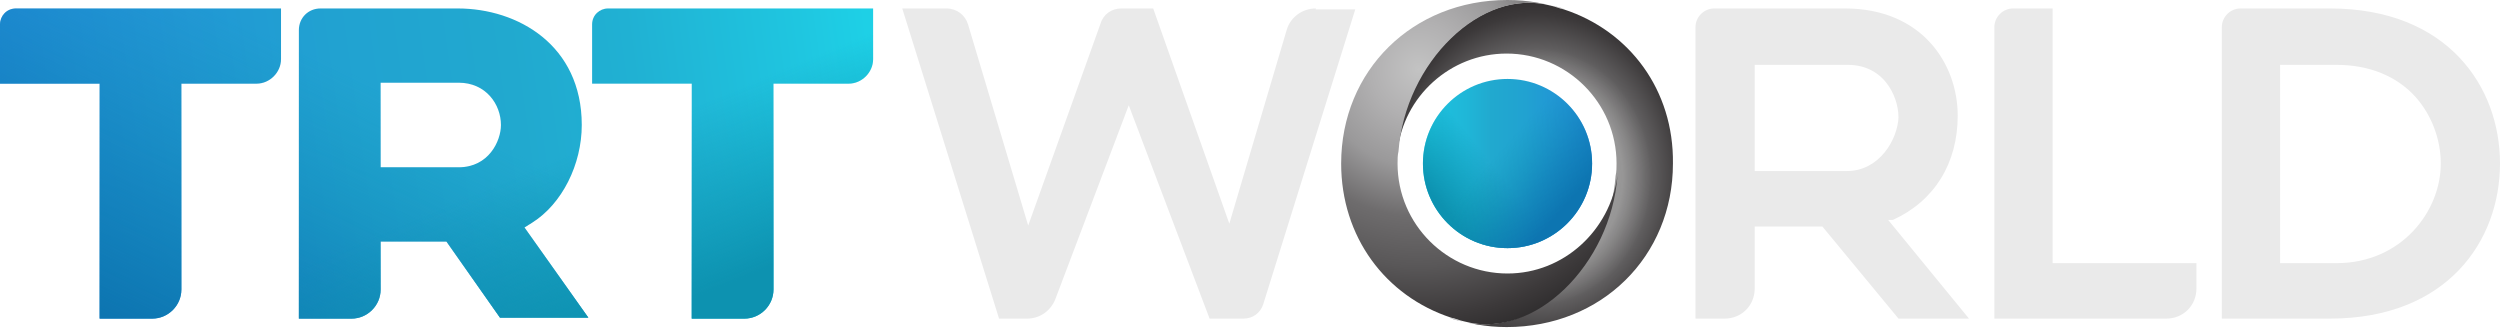
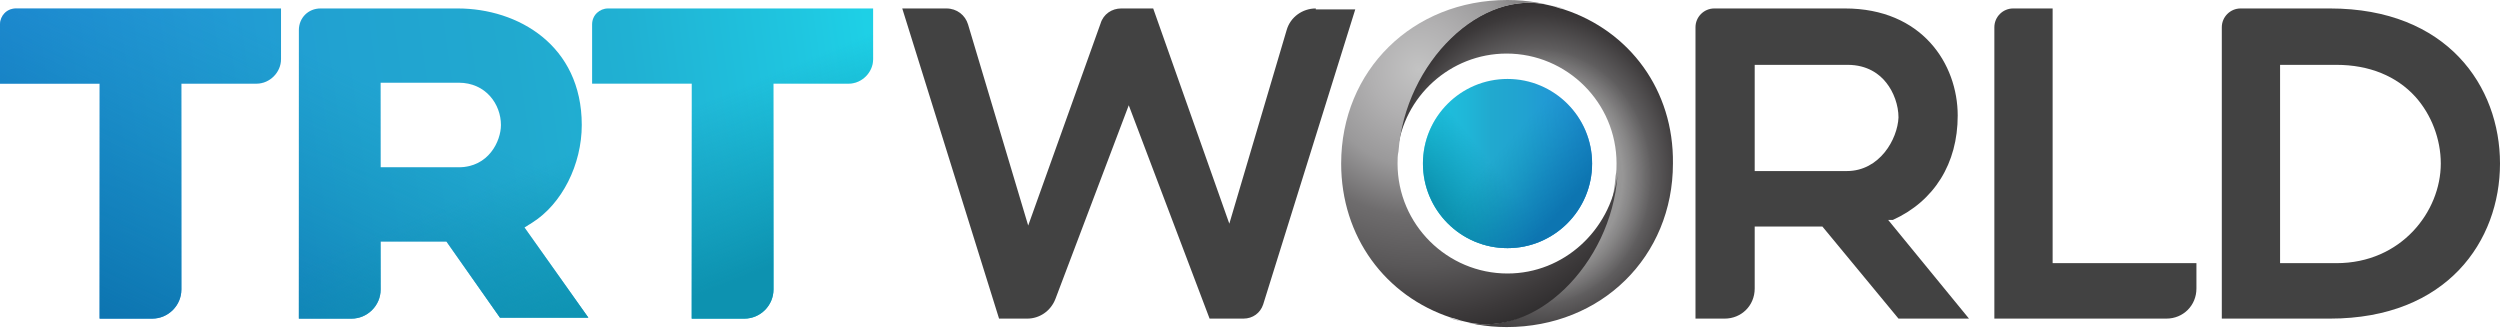
<svg xmlns="http://www.w3.org/2000/svg" id="Layer_1" width="266" height="34.8" version="1.1" viewBox="0 0 266 34.8" xml:space="preserve">
  <defs id="defs205">
    <radialGradient id="SVGID_4_" cx="163.47" cy="18.786" r="19.147" gradientTransform="matrix(0 -1 .8971 0 146.62 182.26)" gradientUnits="userSpaceOnUse">
      <stop id="stop57" stop-color="#7a7979" stop-opacity=".549" offset="0" />
      <stop id="stop59" stop-color="#7a7979" stop-opacity=".627" offset=".175" />
      <stop id="stop61" stop-color="#7a7979" stop-opacity=".706" offset=".354" />
      <stop id="stop63" stop-color="#7a7979" stop-opacity=".784" offset=".535" />
      <stop id="stop65" stop-color="#5f5d5e" offset=".717" />
      <stop id="stop67" stop-color="#3c393a" offset=".899" />
      <stop id="stop69" stop-color="#302d2e" offset="1" />
    </radialGradient>
    <radialGradient id="SVGID_5_" cx="150.94" cy="7.371" r="29.269" gradientUnits="userSpaceOnUse">
      <stop id="stop74" stop-color="#c3c3c3" offset="0" />
      <stop id="stop76" stop-color="#b1b0b1" offset=".175" />
      <stop id="stop78" stop-color="#9a999a" offset=".354" />
      <stop id="stop80" stop-color="#6e6c6d" offset=".535" />
      <stop id="stop82" stop-color="#595758" offset=".717" />
      <stop id="stop84" stop-color="#3c393a" offset=".899" />
      <stop id="stop86" stop-color="#2d2b2c" offset="1" />
    </radialGradient>
    <linearGradient id="SVGID_1_" x1="143.76" x2="162.17" y1="22.151" y2="22.151" gradientTransform="matrix(.981 0 0 .981 10.326 -4.3374)" gradientUnits="userSpaceOnUse">
      <stop id="stop22" stop-color="#1ED0E6" offset="0" />
      <stop id="stop24" stop-color="#1EBEDC" offset=".12" />
      <stop id="stop26" stop-color="#1FB7D8" offset=".256" />
      <stop id="stop28" stop-color="#21A9CF" offset=".405" />
      <stop id="stop30" stop-color="#21A2D1" offset=".605" />
      <stop id="stop32" stop-color="#228FD8" offset=".897" />
      <stop id="stop34" stop-color="#2286DB" offset="1" />
    </linearGradient>
    <linearGradient id="SVGID_2_" x1="153.54" x2="159.38" y1="22.819" y2="18.187" gradientUnits="userSpaceOnUse">
      <stop id="stop39" stop-color="#0D92B0" offset=".061" />
      <stop id="stop41" stop-color="#0D92B0" stop-opacity="0" offset="1" />
    </linearGradient>
    <linearGradient id="SVGID_3_" x1="166.08" x2="159.23" y1="22.42" y2="16.378" gradientUnits="userSpaceOnUse">
      <stop id="stop46" stop-color="#0D75B1" offset="0" />
      <stop id="stop48" stop-color="#0D7DB1" stop-opacity=".607" offset=".393" />
      <stop id="stop50" stop-color="#0D92B0" stop-opacity=".01" offset=".99" />
      <stop id="stop52" stop-color="#0D92B0" stop-opacity="0" offset="1" />
    </linearGradient>
  </defs>
-   <style id="style3" type="text/css">
- 	.st0{fill:#EAEAEA;}
- 	.st1{fill:url(#SVGID_1_);}
- 	.st2{fill:url(#SVGID_2_);}
- 	.st3{fill:url(#SVGID_3_);}
- 	.st4{fill:url(#SVGID_4_);}
- 	.st5{fill:url(#SVGID_5_);}
- 	.st6{fill:url(#SVGID_6_);}
- 	.st7{fill:url(#SVGID_7_);}
- 	.st8{fill:url(#SVGID_8_);}
- 	.st9{fill:url(#SVGID_9_);}
- 	.st10{fill:url(#SVGID_10_);}
- 	.st11{fill:url(#SVGID_11_);}
- 	.st12{fill:url(#SVGID_12_);}
- 	.st13{fill:url(#SVGID_13_);}
- 	.st14{fill:url(#SVGID_14_);}
- </style>
  <path id="path9" class="st0" d="m140 0.9c-1.4 0-2.7 0.9-3.1 2.3l-6.1 20.6-8.1-22.9h-3.4c-1 0-1.9 0.6-2.2 1.6l-7.7 21.5-6.4-21.4c-0.3-1-1.2-1.7-2.3-1.7h-4.7l10.3 33h3c1.3 0 2.5-0.8 3-2.1l7.8-20.6 8.6 22.7h3.6c1 0 1.8-0.6 2.1-1.5l9.8-31.4h-4.2z" fill="#424242" />
  <path id="path11" class="st0" d="m218.5 0.9h-4.3c-1.1 0-2 0.9-2 2v31h18.3c1.8 0 3.2-1.4 3.2-3.2v-2.7h-15.3v-27.1z" fill="#424242" />
-   <path id="path13" class="st0" d="m201.4 23.4c4.4-2 6.9-6 6.9-11.1 0-5.5-3.8-11.4-12-11.4h-13.9c-1.1 0-2 0.9-2 2v31h3.1c1.8 0 3.2-1.4 3.2-3.2v-6.6h7.2l8.1 9.8h7.5l-8.6-10.5h0.5zm-4.9-5.2h-9.8v-11.3h9.9c2.1 0 3.4 1 4.1 1.9 0.8 1 1.3 2.4 1.3 3.7-0.1 2.3-2 5.7-5.5 5.7z" fill="#424242" />
+   <path id="path13" class="st0" d="m201.4 23.4c4.4-2 6.9-6 6.9-11.1 0-5.5-3.8-11.4-12-11.4h-13.9c-1.1 0-2 0.9-2 2v31h3.1c1.8 0 3.2-1.4 3.2-3.2v-6.6h7.2l8.1 9.8h7.5l-8.6-10.5h0.5zm-4.9-5.2h-8-1.2-0.6v-11.3h9.9c2.1 0 3.4 1 4.1 1.9 0.8 1 1.3 2.4 1.3 3.7-0.1 2.3-2 5.7-5.5 5.7z" fill="#424242" />
  <path id="path15" class="st0" d="m247.9 0.9h-9.5c-1.1 0-2 0.9-2 2v31h11.5c12.5 0 18.1-8.3 18.1-16.5s-5.6-16.5-18.1-16.5zm0.7 27.1h-6v-21.1h6c3.5 0 6.4 1.2 8.4 3.4 1.7 1.9 2.7 4.5 2.7 7.1 0 5.1-4.2 10.6-11.1 10.6z" fill="#424242" />
  <circle id="circle36" class="st1" cx="160.4" cy="17.4" r="9" fill="url(#SVGID_1_)" />
  <circle id="circle43" class="st2" cx="160.4" cy="17.4" r="9" fill="url(#SVGID_2_)" />
  <circle id="circle54" class="st3" cx="160.4" cy="17.4" r="9" fill="url(#SVGID_3_)" />
  <path id="path71" class="st4" d="m166.4 1c-0.5-0.1-0.9-0.3-1.4-0.4-7.5-2-15.6 6.1-16.3 15.5 0.6-5.8 5.6-10.4 11.6-10.4 6.4 0 11.7 5.2 11.7 11.7 0 0.4 0 0.9-0.1 1.3-0.7 9.4-8.8 17.5-16.3 15.5-0.5-0.1-0.9-0.2-1.4-0.4 1.9 0.6 3.9 1 6.1 1 10.1 0 17.7-7.5 17.7-17.4 0.1-7.8-4.6-14.1-11.6-16.4z" fill="url(#SVGID_4_)" />
  <path id="path88" class="st5" d="m160.4 29.1c-6.4 0-11.7-5.2-11.7-11.7 0-0.4 0-0.9 0.1-1.3 0.7-9.4 8.8-17.5 16.3-15.5 0.5 0.1 0.9 0.2 1.4 0.4-1.9-0.6-3.9-1-6.1-1-10.1 0-17.7 7.5-17.7 17.4 0 7.8 4.7 14.1 11.7 16.4 0.5 0.1 0.9 0.3 1.4 0.4 7.5 2 15.6-6.1 16.3-15.5-0.8 5.8-5.7 10.4-11.7 10.4z" fill="url(#SVGID_5_)" />
  <g id="g90">
    <g id="g92">
      <linearGradient id="SVGID_6_" x1="92.575" x2="1.807" y1="11.152" y2="24.01" gradientUnits="userSpaceOnUse">
        <stop id="stop95" stop-color="#1ED0E6" offset="0" />
        <stop id="stop97" stop-color="#1FC6E0" offset=".079" />
        <stop id="stop99" stop-color="#20B1D3" offset=".276" />
        <stop id="stop101" stop-color="#21A9CF" offset=".405" />
        <stop id="stop103" stop-color="#21A2D1" offset=".605" />
        <stop id="stop105" stop-color="#228FD8" offset=".897" />
        <stop id="stop107" stop-color="#2286DB" offset="1" />
      </linearGradient>
-       <path id="path109" class="st6" d="m48.7 0.9h-14.6c-1.3 0-2.3 1-2.3 2.3v30.7h5.6c1.7 0 3.1-1.4 3.1-3.1v-5.1h7l5.7 8.1h9.4l-6.8-9.6 0.8-0.5c3.2-2 5.3-6.2 5.3-10.4 0-8.5-6.8-12.4-13.2-12.4zm0.1 16.9h-8.3v-9h8.3c2.9 0 4.5 2.3 4.5 4.5 0 1.7-1.3 4.5-4.5 4.5z" fill="url(#SVGID_6_)" />
+       <path id="path109" class="st6" d="m48.7 0.9h-14.6c-1.3 0-2.3 1-2.3 2.3v30.7h5.6c1.7 0 3.1-1.4 3.1-3.1v-5.1h7l5.7 8.1h9.4l-6.8-9.6 0.8-0.5c3.2-2 5.3-6.2 5.3-10.4 0-8.5-6.8-12.4-13.2-12.4zm0.1 16.9h-5.9-2.4v-9h8.3c2.9 0 4.5 2.3 4.5 4.5 0 1.7-1.3 4.5-4.5 4.5z" fill="url(#SVGID_6_)" />
      <linearGradient id="SVGID_7_" x1="91.395" x2=".626" y1="5.757" y2="18.614" gradientUnits="userSpaceOnUse">
        <stop id="stop112" stop-color="#1ED0E6" offset="0" />
        <stop id="stop114" stop-color="#1FC6E0" offset=".079" />
        <stop id="stop116" stop-color="#20B1D3" offset=".276" />
        <stop id="stop118" stop-color="#21A9CF" offset=".405" />
        <stop id="stop120" stop-color="#21A2D1" offset=".605" />
        <stop id="stop122" stop-color="#228FD8" offset=".897" />
        <stop id="stop124" stop-color="#2286DB" offset="1" />
      </linearGradient>
-       <path id="path126" class="st7" d="m10.6 33.9h5.6c1.7 0 3.1-1.4 3.1-3.1v-21.9h8c1.4 0 2.6-1.2 2.6-2.6v-5.4h-28.2c-1 0-1.7 0.8-1.7 1.7v6.3h10.6v25z" fill="url(#SVGID_7_)" />
+       <path id="path126" class="st7" d="m10.6 33.9h5.6c1.7 0 3.1-1.4 3.1-3.1v-19.8-2.1h8c1.4 0 2.6-1.2 2.6-2.6v-5.4h-28.2c-1 0-1.7 0.8-1.7 1.7v6.3h10.6v25z" fill="url(#SVGID_7_)" />
      <linearGradient id="SVGID_8_" x1="93.857" x2="3.09" y1="14.335" y2="27.192" gradientUnits="userSpaceOnUse">
        <stop id="stop129" stop-color="#1ED0E6" offset="0" />
        <stop id="stop131" stop-color="#1FC6E0" offset=".079" />
        <stop id="stop133" stop-color="#20B1D3" offset=".276" />
        <stop id="stop135" stop-color="#21A9CF" offset=".405" />
        <stop id="stop137" stop-color="#21A2D1" offset=".605" />
        <stop id="stop139" stop-color="#228FD8" offset=".897" />
        <stop id="stop141" stop-color="#2286DB" offset="1" />
      </linearGradient>
      <path id="path143" class="st8" d="m73.6 33.9h5.6c1.7 0 3.1-1.4 3.1-3.1v-21.9h8c1.4 0 2.6-1.2 2.6-2.6v-5.4h-28.2c-0.9 0-1.7 0.7-1.7 1.7v6.3h10.6v25z" fill="url(#SVGID_8_)" />
    </g>
    <g id="g145">
      <linearGradient id="SVGID_9_" x1="34.48" x2="49.455" y1="44.446" y2="13.664" gradientUnits="userSpaceOnUse">
        <stop id="stop148" stop-color="#0D75B1" offset="0" />
        <stop id="stop150" stop-color="#0D7DB1" stop-opacity=".607" offset=".393" />
        <stop id="stop152" stop-color="#0D92B0" stop-opacity=".01" offset=".99" />
        <stop id="stop154" stop-color="#0D92B0" stop-opacity="0" offset="1" />
      </linearGradient>
-       <path id="path156" class="st9" d="m48.7 0.9h-14.6c-1.3 0-2.3 1-2.3 2.3v30.7h5.6c1.7 0 3.1-1.4 3.1-3.1v-5.1h7l5.7 8.1h9.4l-6.8-9.6 0.8-0.5c3.2-2 5.3-6.2 5.3-10.4 0-8.5-6.8-12.4-13.2-12.4zm0.1 16.9h-8.3v-9h8.3c2.9 0 4.5 2.3 4.5 4.5 0 1.7-1.3 4.5-4.5 4.5z" fill="url(#SVGID_9_)" />
+       <path id="path156" class="st9" d="m48.7 0.9h-14.6c-1.3 0-2.3 1-2.3 2.3v30.7h5.6c1.7 0 3.1-1.4 3.1-3.1v-5.1h7l5.7 8.1h9.4l-6.8-9.6 0.8-0.5c3.2-2 5.3-6.2 5.3-10.4 0-8.5-6.8-12.4-13.2-12.4zm0.1 16.9h-5.9-2.4v-9h8.3c2.9 0 4.5 2.3 4.5 4.5 0 1.7-1.3 4.5-4.5 4.5z" fill="url(#SVGID_9_)" />
      <linearGradient id="SVGID_10_" x1="3.47" x2="18.445" y1="29.562" y2="-1.22" gradientUnits="userSpaceOnUse">
        <stop id="stop159" stop-color="#0D75B1" offset="0" />
        <stop id="stop161" stop-color="#0D7DB1" stop-opacity=".607" offset=".393" />
        <stop id="stop163" stop-color="#0D92B0" stop-opacity=".01" offset=".99" />
        <stop id="stop165" stop-color="#0D92B0" stop-opacity="0" offset="1" />
      </linearGradient>
-       <path id="path167" class="st10" d="m10.6 33.9h5.6c1.7 0 3.1-1.4 3.1-3.1v-21.9h8c1.4 0 2.6-1.2 2.6-2.6v-5.4h-28.2c-1 0-1.7 0.8-1.7 1.7v6.3h10.6v25z" fill="url(#SVGID_10_)" />
+       <path id="path167" class="st10" d="m10.6 33.9h5.6c1.7 0 3.1-1.4 3.1-3.1v-19.8-2.1h8c1.4 0 2.6-1.2 2.6-2.6v-5.4h-28.2c-1 0-1.7 0.8-1.7 1.7v6.3h10.6v25z" fill="url(#SVGID_10_)" />
      <linearGradient id="SVGID_11_" x1="54.669" x2="69.645" y1="53.863" y2="23.081" gradientUnits="userSpaceOnUse">
        <stop id="stop170" stop-color="#0D75B1" offset="0" />
        <stop id="stop172" stop-color="#0D7DB1" stop-opacity=".607" offset=".393" />
        <stop id="stop174" stop-color="#0D92B0" stop-opacity=".01" offset=".99" />
        <stop id="stop176" stop-color="#0D92B0" stop-opacity="0" offset="1" />
      </linearGradient>
      <path id="path178" class="st11" d="m73.6 33.9h5.6c1.7 0 3.1-1.4 3.1-3.1v-21.9h8c1.4 0 2.6-1.2 2.6-2.6v-5.4h-28.2c-0.9 0-1.7 0.7-1.7 1.7v6.3h10.6v25z" fill="url(#SVGID_11_)" />
    </g>
    <g id="g180">
      <linearGradient id="SVGID_12_" x1="54.441" x2="46.746" y1="40.73" y2="22.011" gradientUnits="userSpaceOnUse">
        <stop id="stop183" stop-color="#0D92B0" offset=".061" />
        <stop id="stop185" stop-color="#0D92B0" stop-opacity="0" offset="1" />
      </linearGradient>
-       <path id="path187" class="st12" d="m48.7 0.9h-14.6c-1.3 0-2.3 1-2.3 2.3v30.7h5.6c1.7 0 3.1-1.4 3.1-3.1v-5.1h7l5.7 8.1h9.4l-6.8-9.6 0.8-0.5c3.2-2 5.3-6.2 5.3-10.4 0-8.5-6.8-12.4-13.2-12.4zm0.1 16.9h-8.3v-9h8.3c2.9 0 4.5 2.3 4.5 4.5 0 1.7-1.3 4.5-4.5 4.5z" fill="url(#SVGID_12_)" />
+       <path id="path187" class="st12" d="m48.7 0.9h-14.6c-1.3 0-2.3 1-2.3 2.3v30.7h5.6c1.7 0 3.1-1.4 3.1-3.1v-5.1h7l5.7 8.1h9.4l-6.8-9.6 0.8-0.5c3.2-2 5.3-6.2 5.3-10.4 0-8.5-6.8-12.4-13.2-12.4zm0.1 16.9h-5.9-2.4v-9h8.3c2.9 0 4.5 2.3 4.5 4.5 0 1.7-1.3 4.5-4.5 4.5z" fill="url(#SVGID_12_)" />
      <linearGradient id="SVGID_13_" x1="33.158" x2="25.463" y1="49.308" y2="30.59" gradientUnits="userSpaceOnUse">
        <stop id="stop190" stop-color="#0D92B0" offset=".061" />
        <stop id="stop192" stop-color="#0D92B0" stop-opacity="0" offset="1" />
      </linearGradient>
-       <path id="path194" class="st13" d="m10.6 33.9h5.6c1.7 0 3.1-1.4 3.1-3.1v-21.9h8c1.4 0 2.6-1.2 2.6-2.6v-5.4h-28.2c-1 0-1.7 0.8-1.7 1.7v6.3h10.6v25z" fill="url(#SVGID_13_)" />
+       <path id="path194" class="st13" d="m10.6 33.9h5.6c1.7 0 3.1-1.4 3.1-3.1v-19.8-2.1h8c1.4 0 2.6-1.2 2.6-2.6v-5.4h-28.2c-1 0-1.7 0.8-1.7 1.7v6.3h10.6v25z" fill="url(#SVGID_13_)" />
      <linearGradient id="SVGID_14_" x1="87.249" x2="79.554" y1="27.584" y2="8.865" gradientUnits="userSpaceOnUse">
        <stop id="stop197" stop-color="#0D92B0" offset=".061" />
        <stop id="stop199" stop-color="#0D92B0" stop-opacity="0" offset="1" />
      </linearGradient>
      <path id="path201" class="st14" d="m73.6 33.9h5.6c1.7 0 3.1-1.4 3.1-3.1v-21.9h8c1.4 0 2.6-1.2 2.6-2.6v-5.4h-28.2c-0.9 0-1.7 0.7-1.7 1.7v6.3h10.6v25z" fill="url(#SVGID_14_)" />
    </g>
  </g>
</svg>
